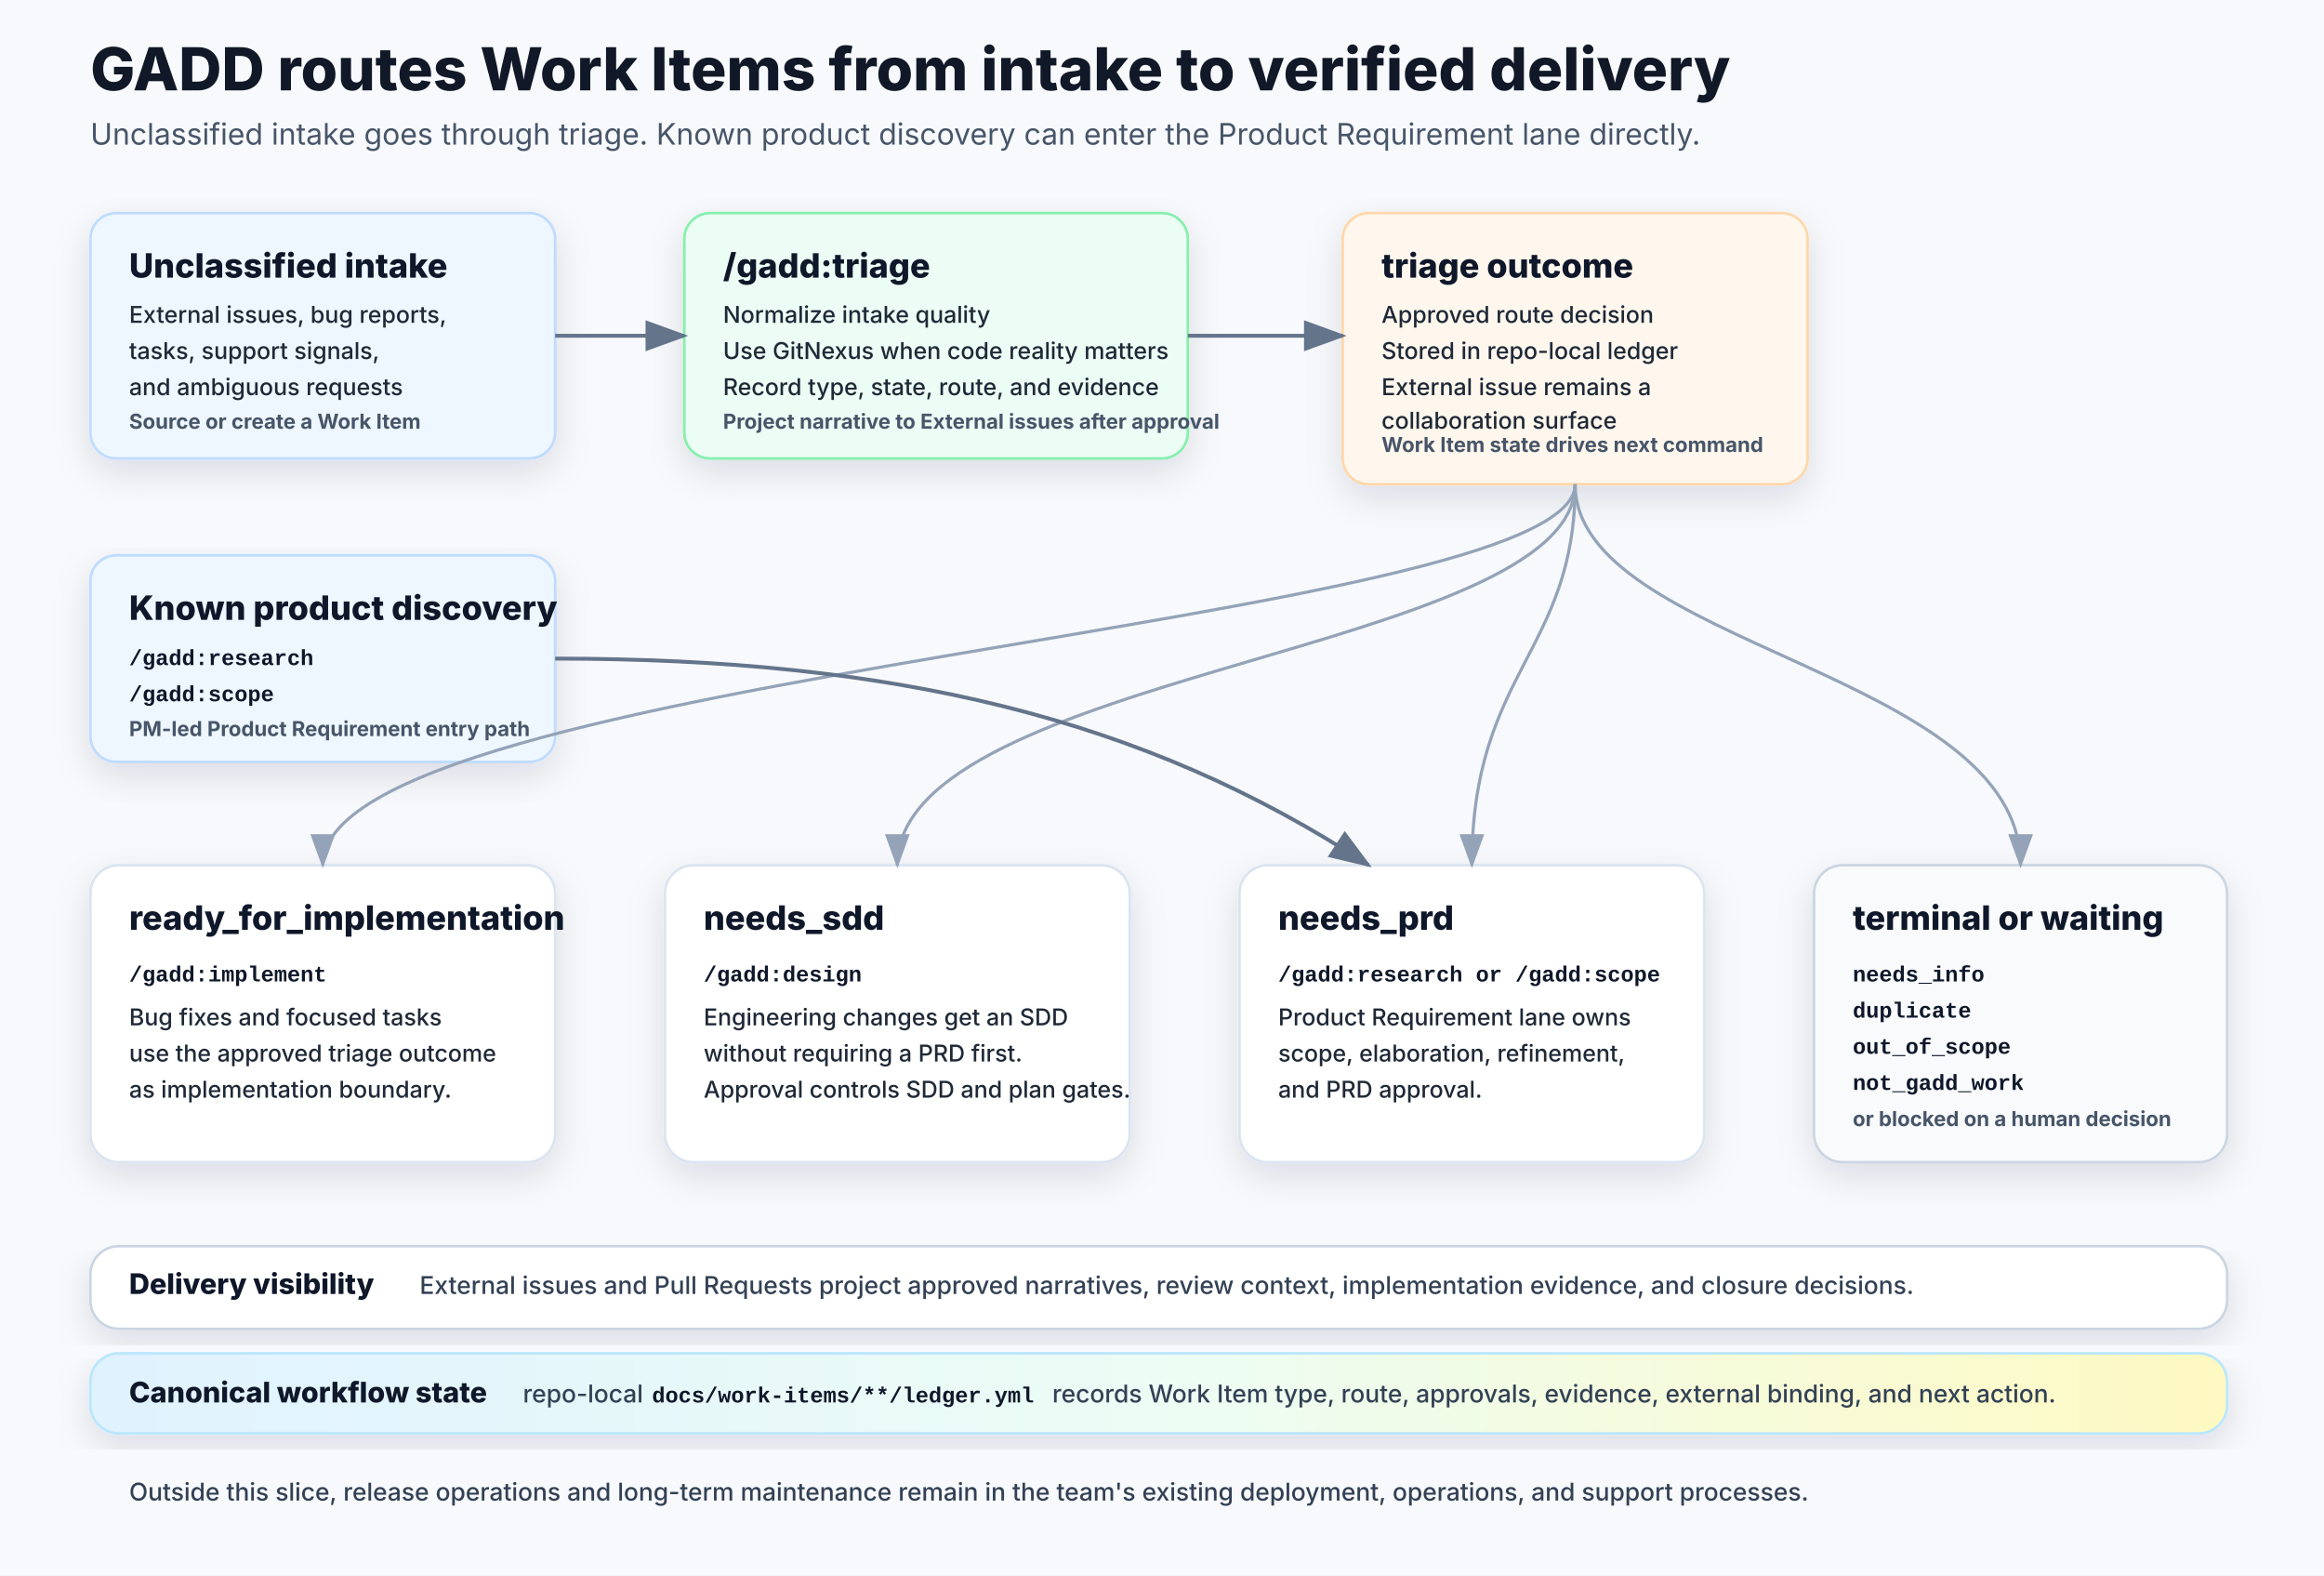
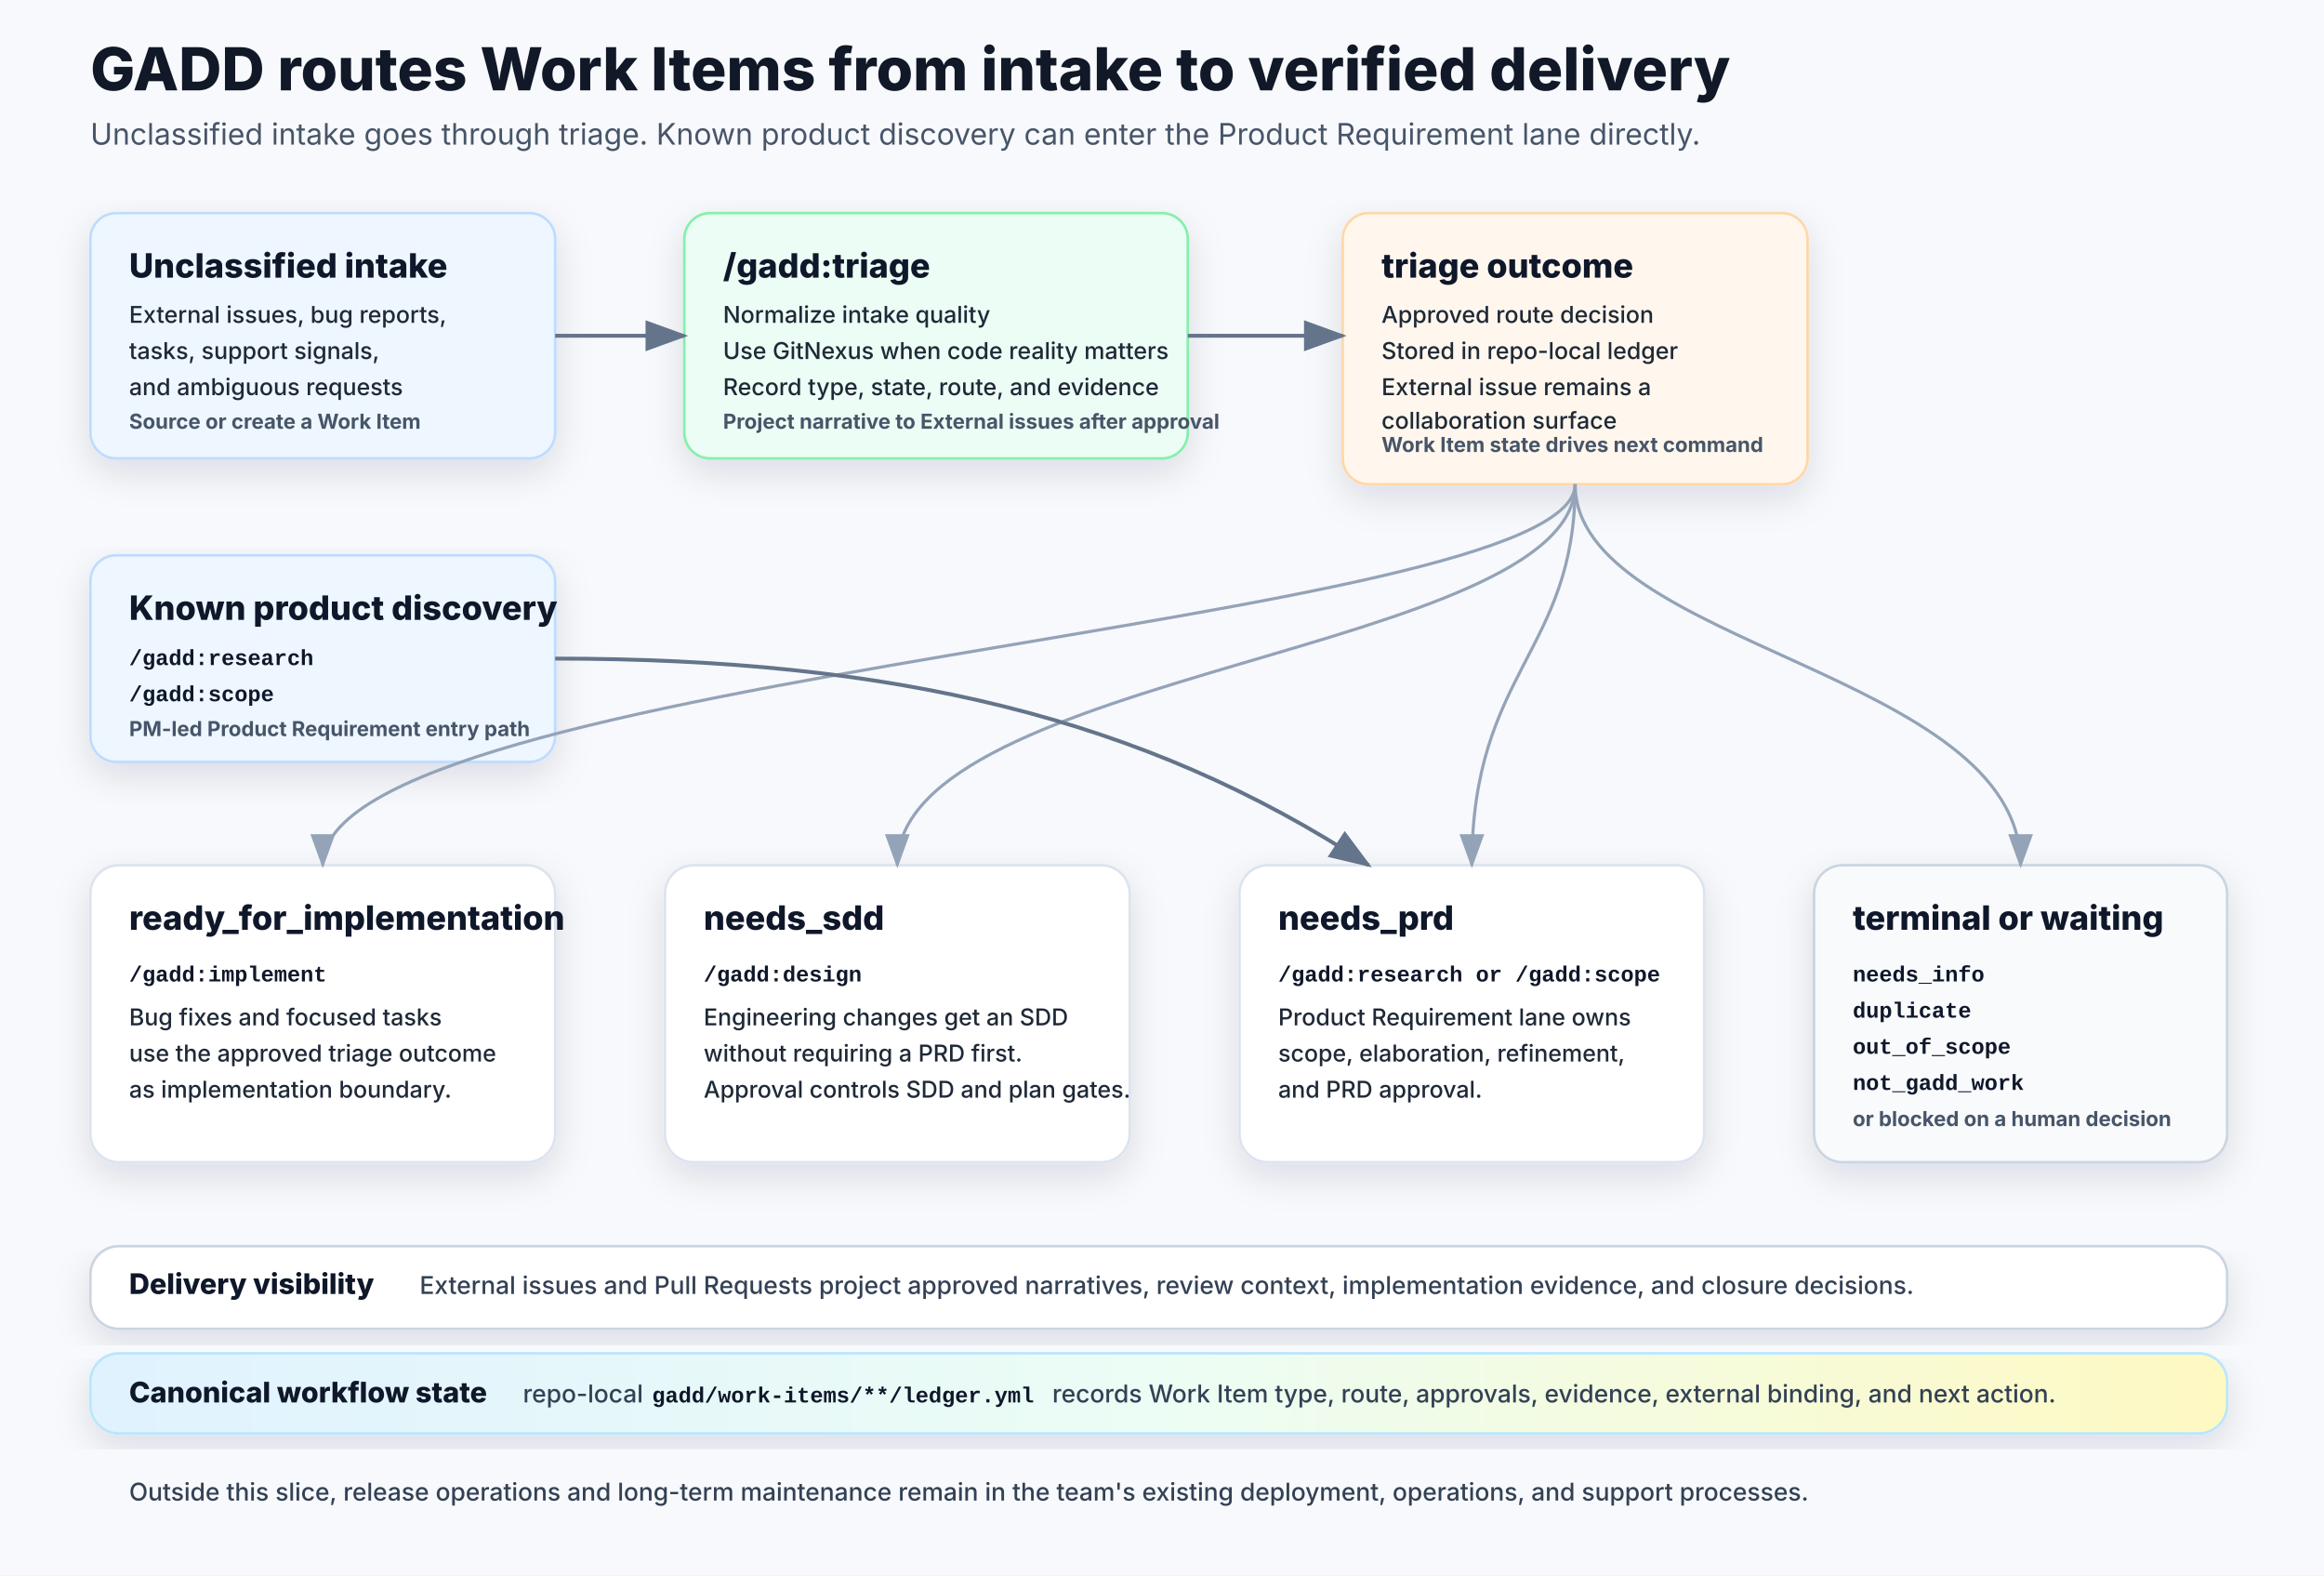
<svg xmlns="http://www.w3.org/2000/svg" width="1800" height="1220" viewBox="0 0 1800 1220" role="img" aria-labelledby="title desc">
  <defs>
    <style>
      .bg { fill: #f7f9fc; }
      .title { font: 800 46px Inter, ui-sans-serif, system-ui, -apple-system, BlinkMacSystemFont, "Segoe UI", sans-serif; fill: #111827; }
      .subtitle { font: 400 23px Inter, ui-sans-serif, system-ui, -apple-system, BlinkMacSystemFont, "Segoe UI", sans-serif; fill: #475569; }
      .card-title { font: 800 26px Inter, ui-sans-serif, system-ui, -apple-system, BlinkMacSystemFont, "Segoe UI", sans-serif; fill: #0f172a; }
      .card-subtitle { font: 600 17px Inter, ui-sans-serif, system-ui, -apple-system, BlinkMacSystemFont, "Segoe UI", sans-serif; fill: #475569; }
      .section { font: 800 15px Inter, ui-sans-serif, system-ui, -apple-system, BlinkMacSystemFont, "Segoe UI", sans-serif; fill: #334155; text-transform: uppercase; }
      .body { font: 500 18px Inter, ui-sans-serif, system-ui, -apple-system, BlinkMacSystemFont, "Segoe UI", sans-serif; fill: #1f2937; }
      .mono { font: 700 17px "SFMono-Regular", Consolas, "Liberation Mono", Menlo, monospace; fill: #0f172a; }
      .small { font: 700 16px Inter, ui-sans-serif, system-ui, -apple-system, BlinkMacSystemFont, "Segoe UI", sans-serif; fill: #475569; }
      .bar-title { font: 800 22px Inter, ui-sans-serif, system-ui, -apple-system, BlinkMacSystemFont, "Segoe UI", sans-serif; fill: #0f172a; }
      .bar-body { font: 500 19px Inter, ui-sans-serif, system-ui, -apple-system, BlinkMacSystemFont, "Segoe UI", sans-serif; fill: #334155; }
      .outline { fill: #ffffff; stroke: #dbe4ef; stroke-width: 2; }
      .intake { fill: #eef6ff; stroke: #bfdbfe; stroke-width: 2; }
      .triage { fill: #ecfdf5; stroke: #86efac; stroke-width: 2; }
      .route { fill: #fff7ed; stroke: #fed7aa; stroke-width: 2; }
      .terminal { fill: #f8fafc; stroke: #cbd5e1; stroke-width: 2; }
      .lane { fill: #ffffff; stroke: #dbe4ef; stroke-width: 2; }
      .arrow { fill: none; stroke: #64748b; stroke-width: 3; marker-end: url(#arrowhead); }
      .soft-arrow { fill: none; stroke: #94a3b8; stroke-width: 2.4; marker-end: url(#arrowhead-soft); }
    </style>
    <marker id="arrowhead" markerWidth="11" markerHeight="8" refX="10" refY="4" orient="auto">
      <path d="M0,0 L11,4 L0,8 Z" fill="#64748b" />
    </marker>
    <marker id="arrowhead-soft" markerWidth="11" markerHeight="8" refX="10" refY="4" orient="auto">
      <path d="M0,0 L11,4 L0,8 Z" fill="#94a3b8" />
    </marker>
    <linearGradient id="ledgerGrad" x1="0" y1="0" x2="1" y2="0">
      <stop offset="0%" stop-color="#e0f2fe" />
      <stop offset="50%" stop-color="#ecfdf5" />
      <stop offset="100%" stop-color="#fef9c3" />
    </linearGradient>
    <filter id="shadow" x="-10%" y="-10%" width="120%" height="130%">
      <feDropShadow dx="0" dy="10" stdDeviation="14" flood-color="#0f172a" flood-opacity="0.12" />
    </filter>
  </defs>
  <rect class="bg" width="1800" height="1220" />
  <text x="70" y="70" class="title">GADD routes Work Items from intake to verified delivery</text>
  <text x="70" y="112" class="subtitle">Unclassified intake goes through triage. Known product discovery can enter the Product Requirement lane directly.</text>
  <g filter="url(#shadow)">
    <rect x="70" y="165" width="360" height="190" rx="20" class="intake" />
    <rect x="530" y="165" width="390" height="190" rx="20" class="triage" />
    <rect x="1040" y="165" width="360" height="210" rx="20" class="route" />
  </g>
  <text x="100" y="215" class="card-title">Unclassified intake</text>
  <text x="100" y="250" class="body">External issues, bug reports,</text>
  <text x="100" y="278" class="body">tasks, support signals,</text>
  <text x="100" y="306" class="body">and ambiguous requests</text>
  <text x="100" y="332" class="small">Source or create a Work Item</text>
  <text x="560" y="215" class="card-title">/gadd:triage</text>
  <text x="560" y="250" class="body">Normalize intake quality</text>
  <text x="560" y="278" class="body">Use GitNexus when code reality matters</text>
  <text x="560" y="306" class="body">Record type, state, route, and evidence</text>
  <text x="560" y="332" class="small">Project narrative to External issues after approval</text>
  <text x="1070" y="215" class="card-title">triage outcome</text>
  <text x="1070" y="250" class="body">Approved route decision</text>
  <text x="1070" y="278" class="body">Stored in repo-local ledger</text>
  <text x="1070" y="306" class="body">External issue remains a</text>
  <text x="1070" y="332" class="body">collaboration surface</text>
  <text x="1070" y="350" class="small">Work Item state drives next command</text>
  <path d="M430 260 H530" class="arrow" />
  <path d="M920 260 H1040" class="arrow" />
  <g filter="url(#shadow)">
    <rect x="70" y="430" width="360" height="160" rx="20" class="intake" />
  </g>
  <text x="100" y="480" class="card-title">Known product discovery</text>
  <text x="100" y="515" class="mono">/gadd:research</text>
  <text x="100" y="543" class="mono">/gadd:scope</text>
  <text x="100" y="570" class="small">PM-led Product Requirement entry path</text>
  <g filter="url(#shadow)">
    <rect x="70" y="670" width="360" height="230" rx="22" class="lane" />
    <rect x="515" y="670" width="360" height="230" rx="22" class="lane" />
    <rect x="960" y="670" width="360" height="230" rx="22" class="lane" />
    <rect x="1405" y="670" width="320" height="230" rx="22" class="terminal" />
  </g>
  <text x="100" y="720" class="card-title">ready_for_implementation</text>
  <text x="100" y="760" class="mono">/gadd:implement</text>
  <text x="100" y="794" class="body">Bug fixes and focused tasks</text>
  <text x="100" y="822" class="body">use the approved triage outcome</text>
  <text x="100" y="850" class="body">as implementation boundary.</text>
  <text x="545" y="720" class="card-title">needs_sdd</text>
  <text x="545" y="760" class="mono">/gadd:design</text>
  <text x="545" y="794" class="body">Engineering changes get an SDD</text>
  <text x="545" y="822" class="body">without requiring a PRD first.</text>
  <text x="545" y="850" class="body">Approval controls SDD and plan gates.</text>
  <text x="990" y="720" class="card-title">needs_prd</text>
  <text x="990" y="760" class="mono">/gadd:research or /gadd:scope</text>
  <text x="990" y="794" class="body">Product Requirement lane owns</text>
  <text x="990" y="822" class="body">scope, elaboration, refinement,</text>
  <text x="990" y="850" class="body">and PRD approval.</text>
  <text x="1435" y="720" class="card-title">terminal or waiting</text>
  <text x="1435" y="760" class="mono">needs_info</text>
  <text x="1435" y="788" class="mono">duplicate</text>
  <text x="1435" y="816" class="mono">out_of_scope</text>
  <text x="1435" y="844" class="mono">not_gadd_work</text>
  <text x="1435" y="872" class="small">or blocked on a human decision</text>
  <path d="M1220 375 C1220 485 250 520 250 670" class="soft-arrow" />
  <path d="M1220 375 C1220 505 695 520 695 670" class="soft-arrow" />
  <path d="M1220 375 C1220 505 1140 520 1140 670" class="soft-arrow" />
  <path d="M1220 375 C1220 500 1565 520 1565 670" class="soft-arrow" />
  <path d="M430 510 C690 510 885 555 1060 670" class="arrow" />
  <g filter="url(#shadow)">
    <rect x="70" y="965" width="1655" height="64" rx="22" fill="#ffffff" stroke="#cbd5e1" stroke-width="2" />
  </g>
  <text x="100" y="1002" class="bar-title">Delivery visibility</text>
  <text x="325" y="1002" class="bar-body">External issues and Pull Requests project approved narratives, review context, implementation evidence, and closure decisions.</text>
  <g filter="url(#shadow)">
    <rect x="70" y="1048" width="1655" height="62" rx="22" fill="url(#ledgerGrad)" stroke="#bae6fd" stroke-width="2" />
  </g>
  <text x="100" y="1086" class="bar-title">Canonical workflow state</text>
  <text x="405" y="1086" class="bar-body">repo-local </text>
-   <text x="505" y="1086" class="mono">docs/work-items/**/ledger.yml</text>
+   <text x="505" y="1086" class="mono">gadd/work-items/**/ledger.yml</text>
  <text x="815" y="1086" class="bar-body">records Work Item type, route, approvals, evidence, external binding, and next action.</text>
  <text x="100" y="1162" class="bar-body">Outside this slice, release operations and long-term maintenance remain in the team's existing deployment, operations, and support processes.</text>
</svg>
